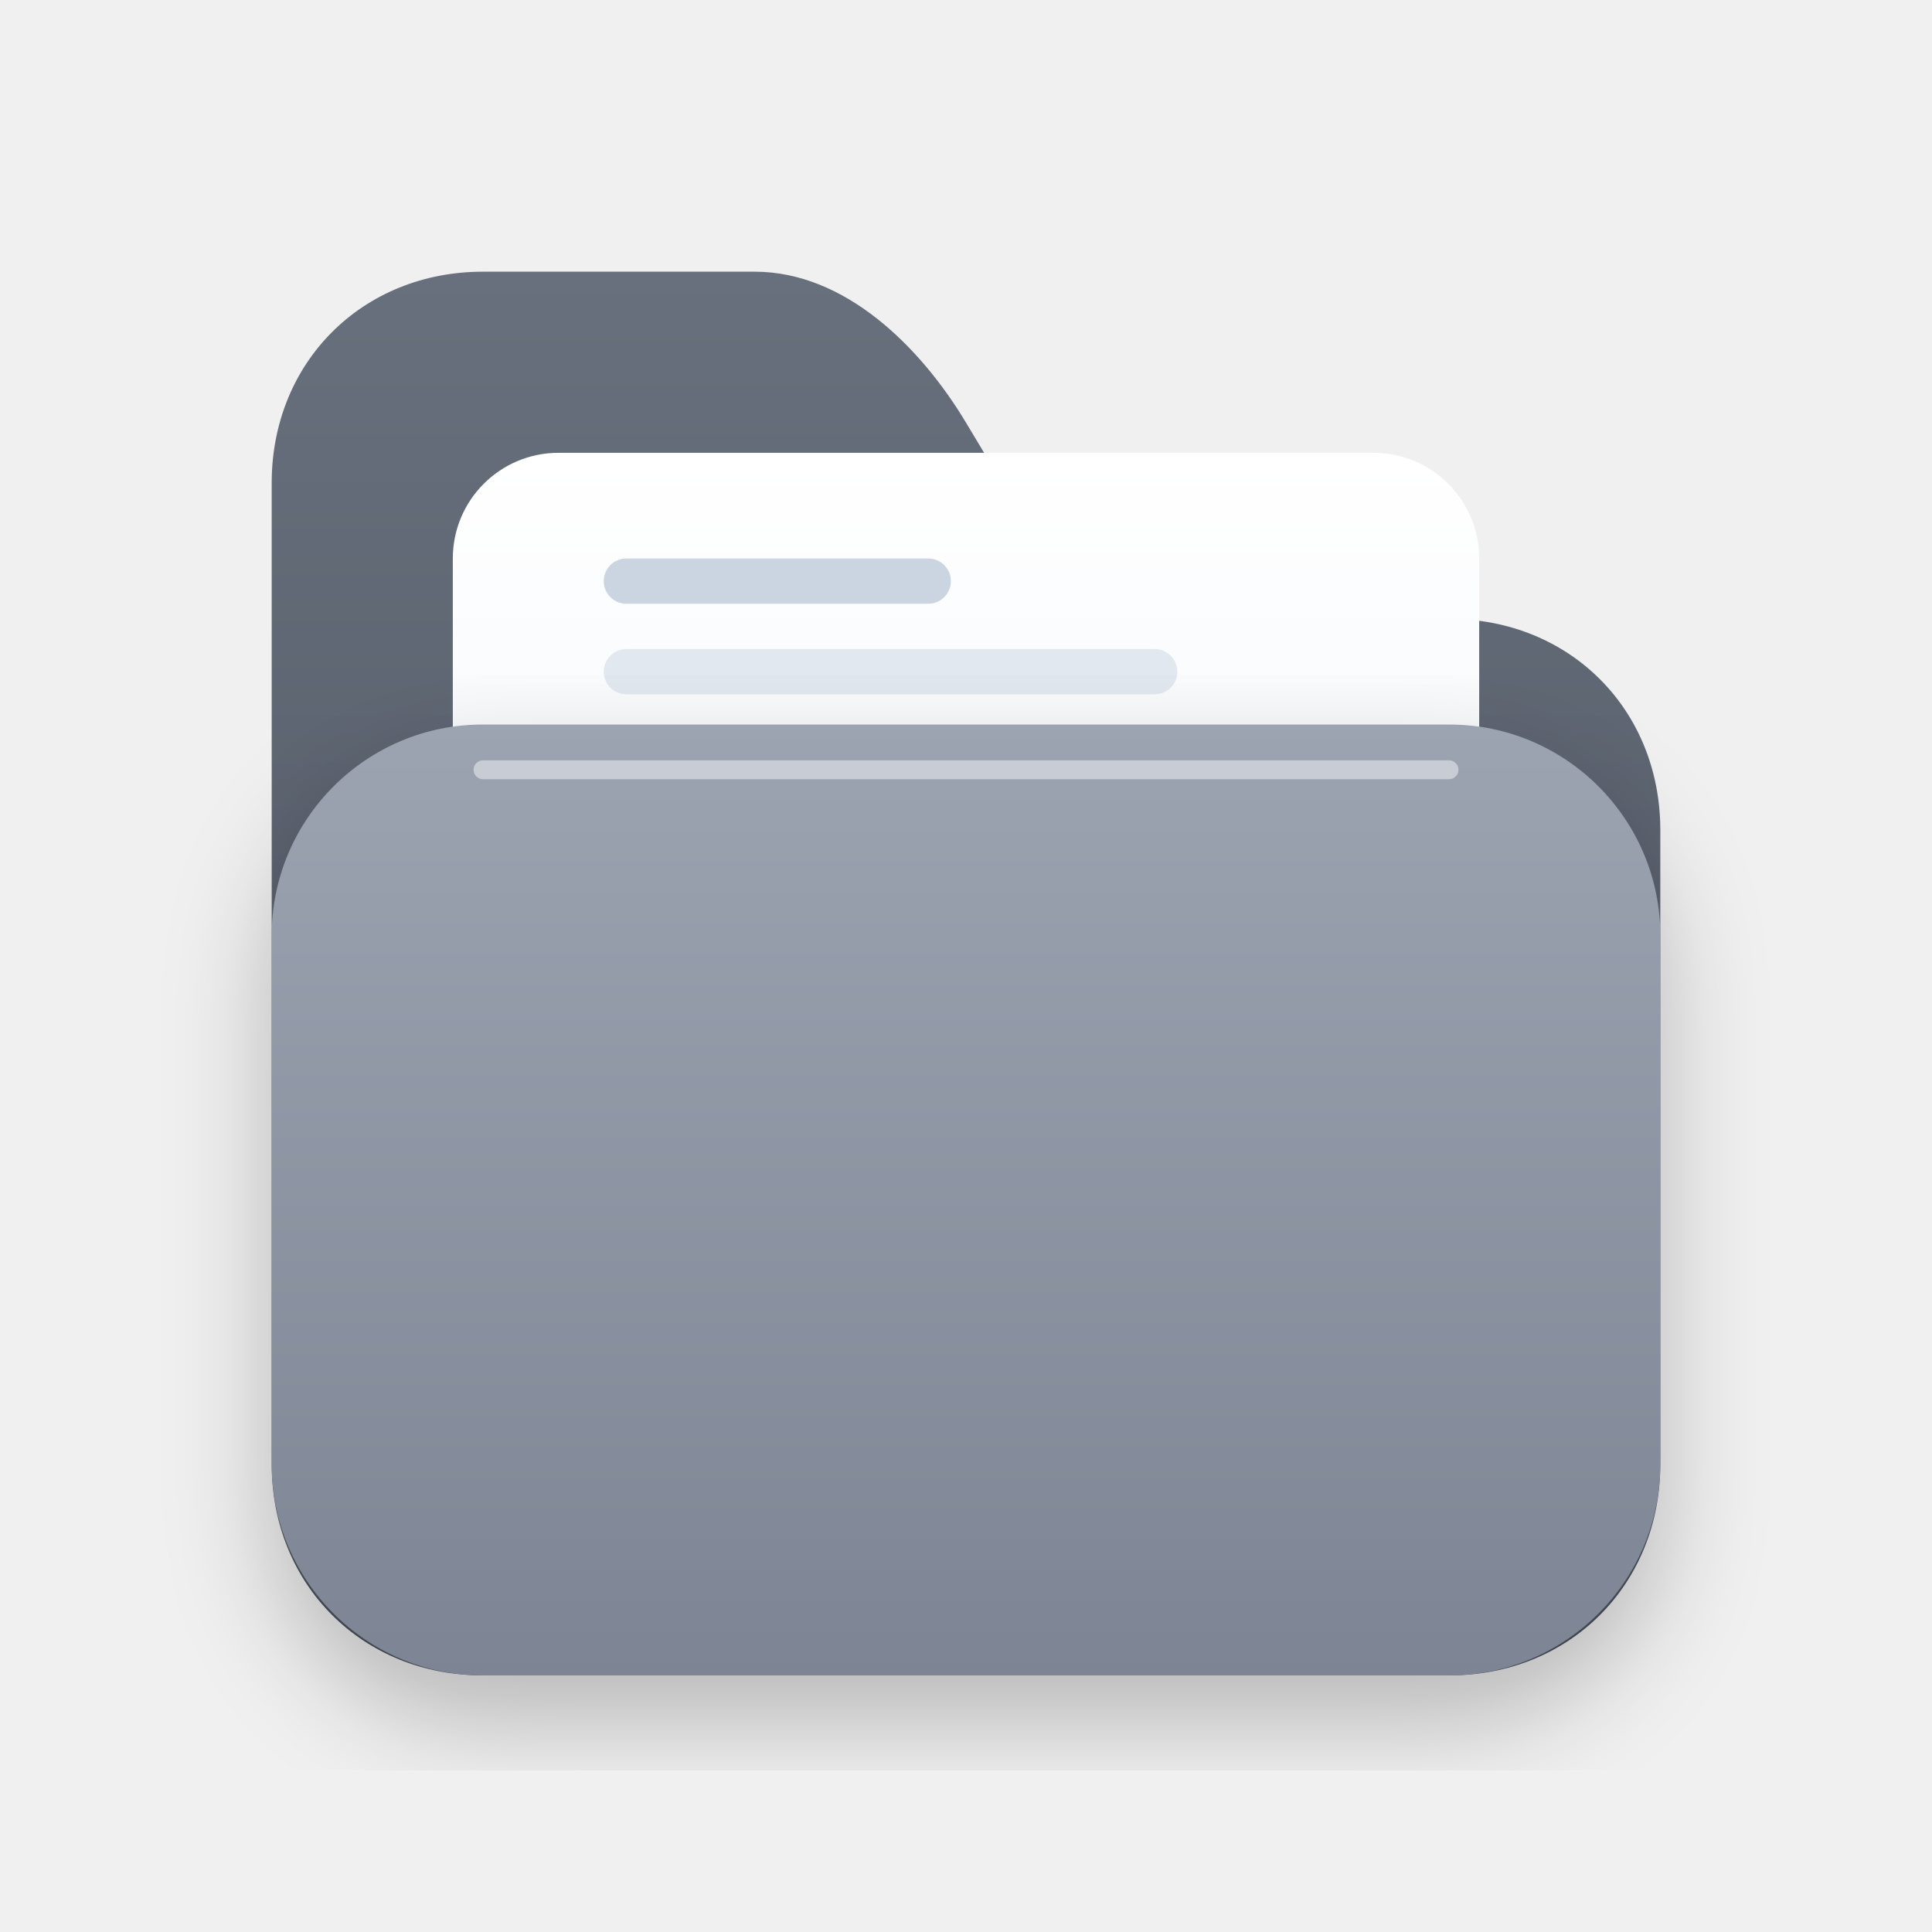
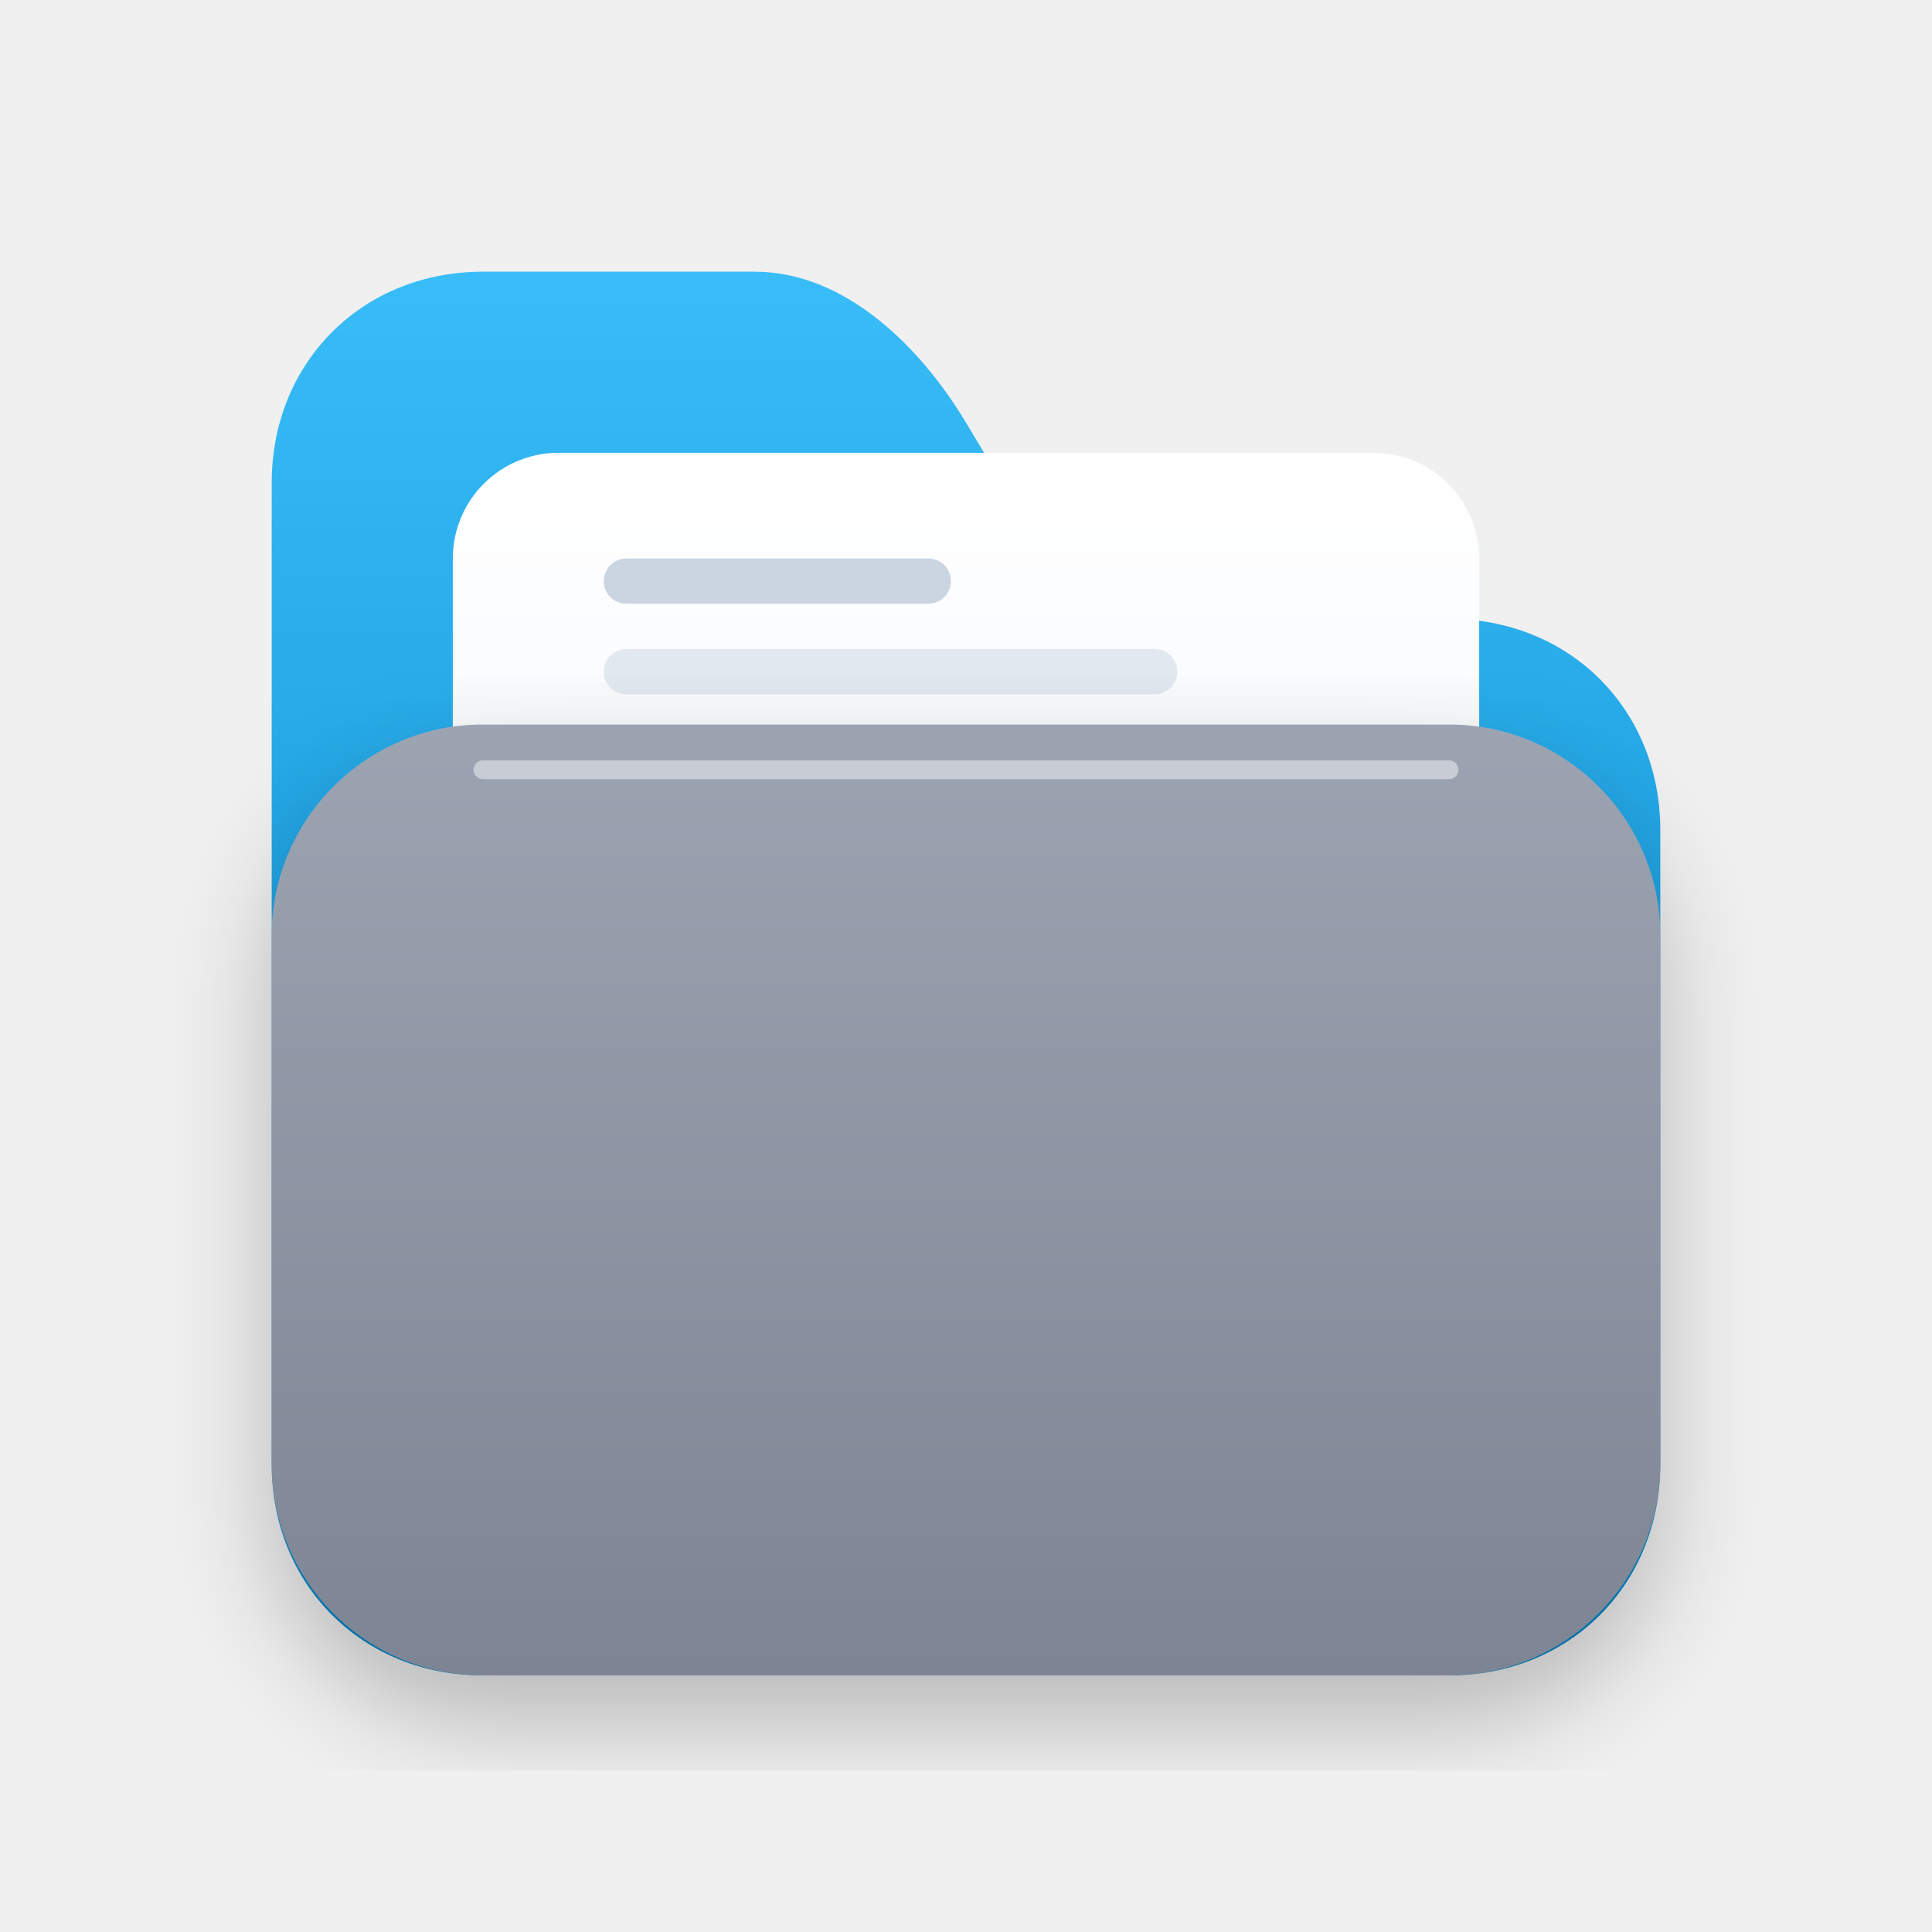
<svg xmlns="http://www.w3.org/2000/svg" viewBox="0 0 256 256" width="256" height="256">
  <defs>
    <linearGradient id="back-folder" x1="0%" y1="0%" x2="0%" y2="100%">
-       <stop offset="0%" stop-color="#68707d" />
-       <stop offset="100%" stop-color="#4b525d" />
+       <stop offset="0%" stop-color="#38bdf8" />
+       <stop offset="100%" stop-color="#0284c7" />
    </linearGradient>
    <linearGradient id="front-folder" x1="0%" y1="0%" x2="0%" y2="100%">
      <stop offset="0%" stop-color="#9ca4b2" />
      <stop offset="100%" stop-color="#7d8594" />
    </linearGradient>
    <linearGradient id="doc-sheet" x1="0%" y1="0%" x2="0%" y2="100%">
      <stop offset="0%" stop-color="#ffffff" />
      <stop offset="100%" stop-color="#f1f5f9" />
    </linearGradient>
    <filter id="shadow" x="-10%" y="-10%" width="120%" height="120%">
      <feDropShadow dx="0" dy="6" stdDeviation="7" flood-opacity="0.24" />
    </filter>
  </defs>
  <path d="M 36 64 C 36 48 48 36 64 36 L 100 36 C 112 36 122 46 128 56 L 134 66 C 140 76 148 82 160 82 L 192 82 C 208 82 220 94 220 110 L 220 194 C 220 210 208 222 192 222 L 64 222 C 48 222 36 210 36 194 Z" fill="url(#back-folder)" />
  <rect x="60" y="60" width="136" height="88" rx="14" ry="14" fill="url(#doc-sheet)" />
  <rect x="80" y="74" width="46" height="6" rx="3" fill="#cbd5e1" />
  <rect x="80" y="86" width="76" height="6" rx="3" fill="#e2e8f0" />
  <rect x="36" y="96" width="184" height="126" rx="28" ry="28" fill="url(#front-folder)" filter="url(#shadow)" />
  <path d="M 64 102 L 192 102" stroke="#ffffff" stroke-width="2.5" stroke-linecap="round" opacity="0.45" />
</svg>
